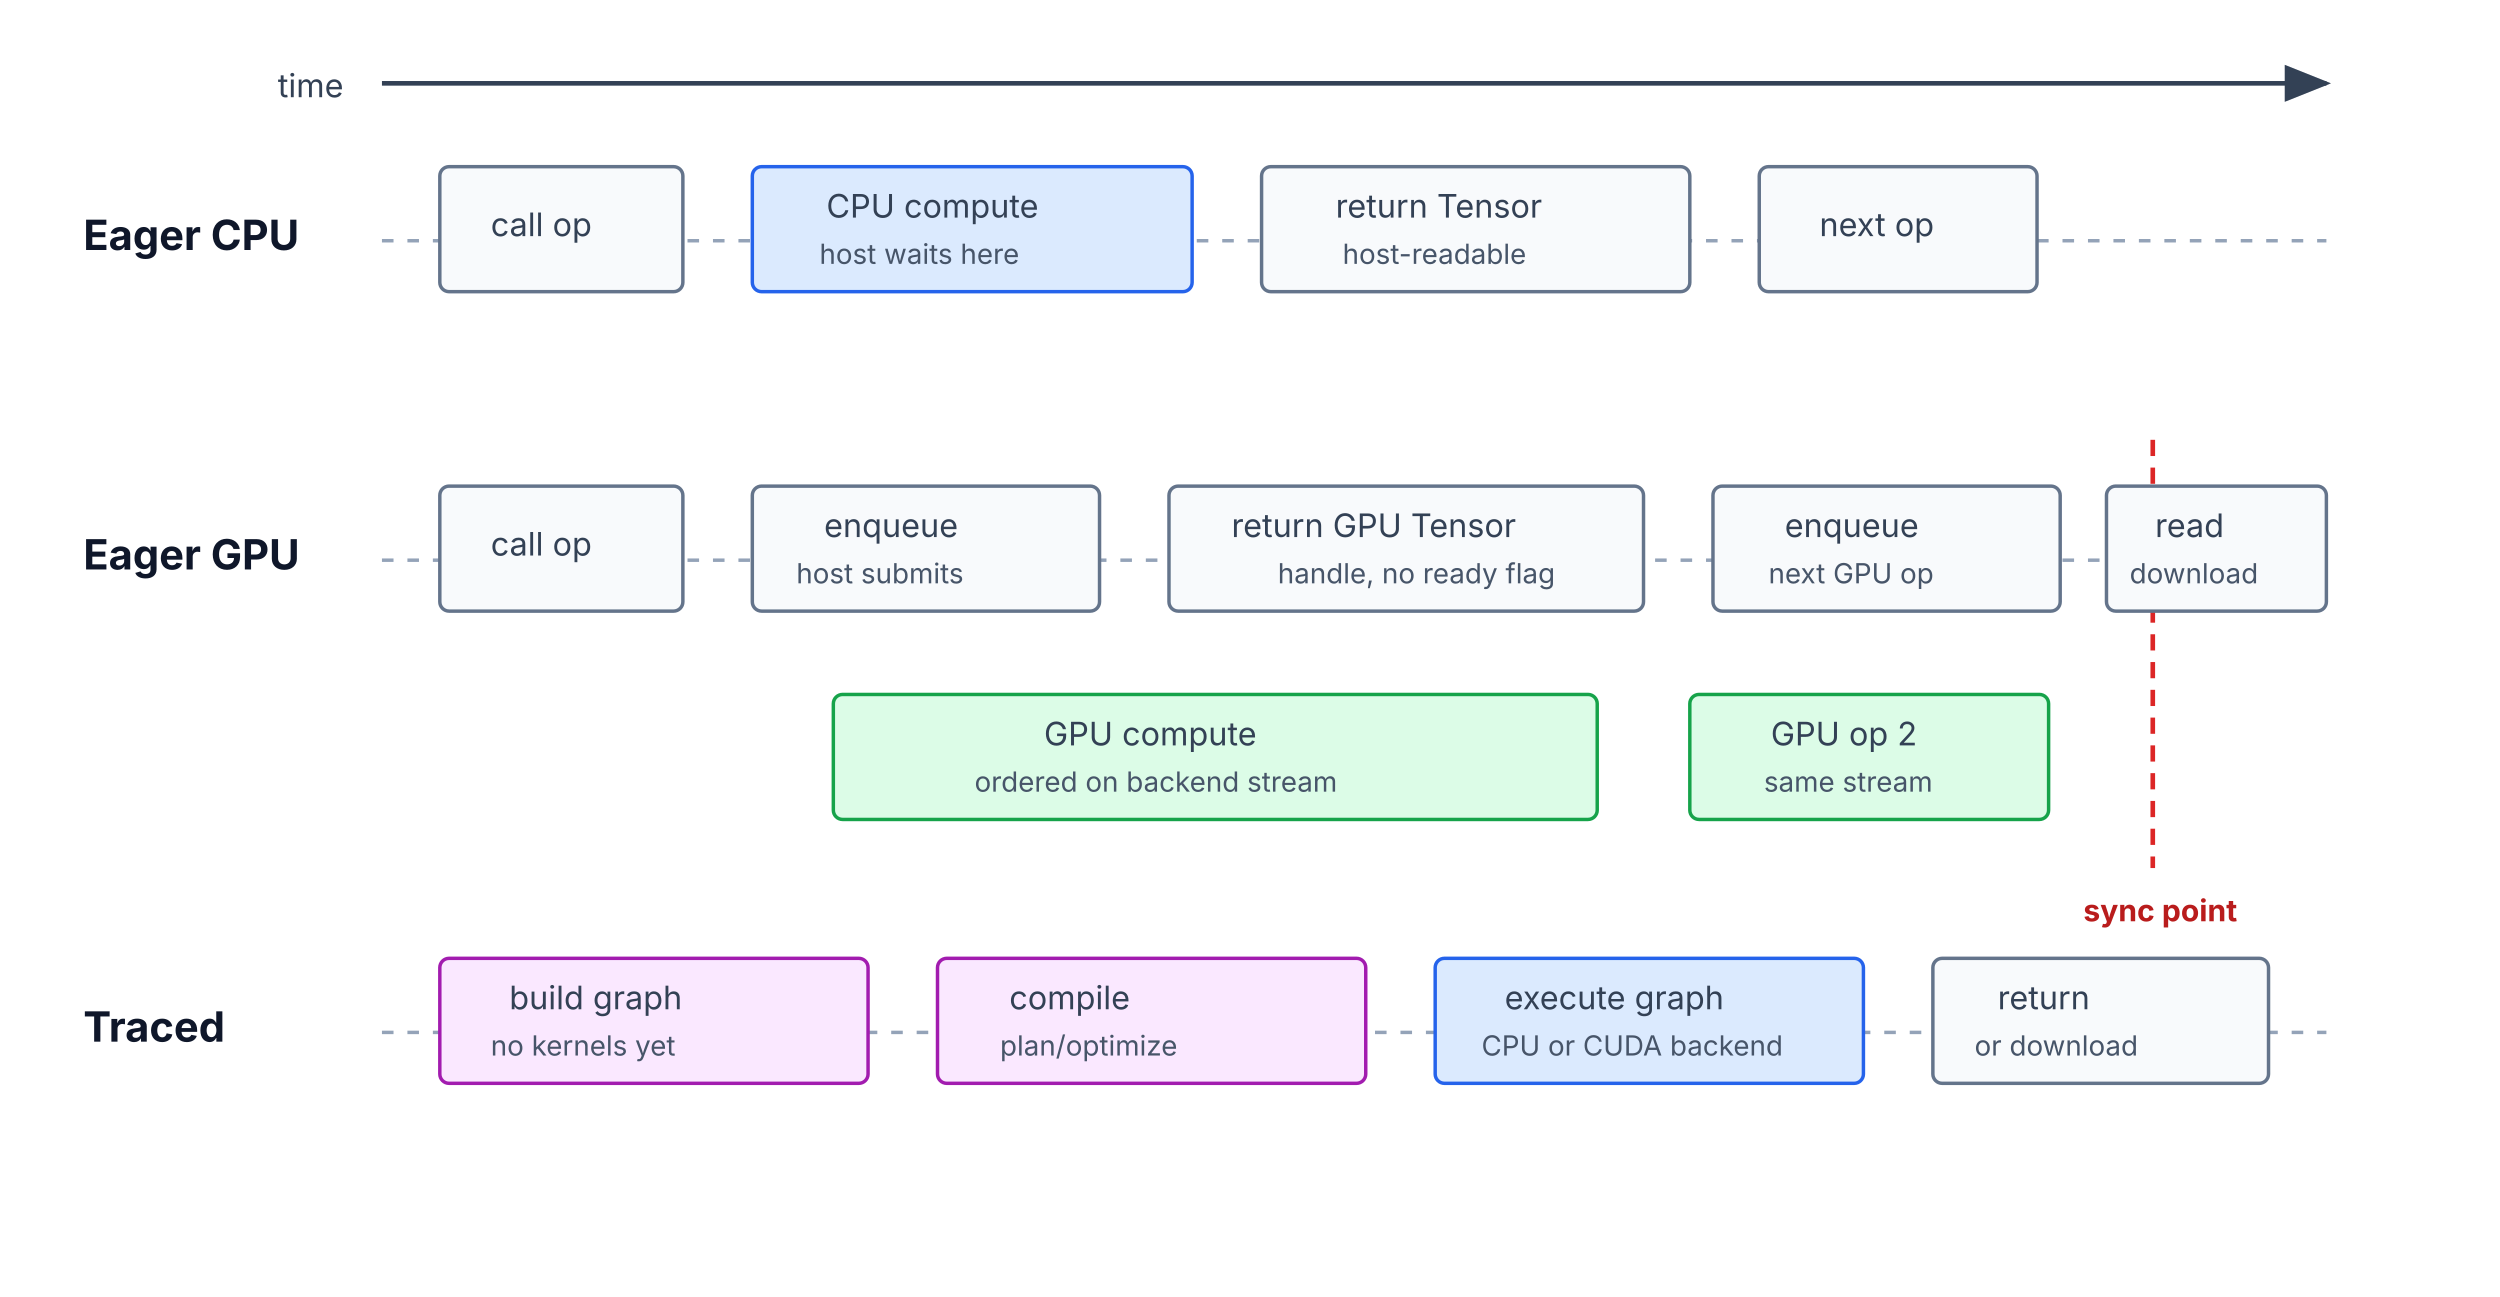
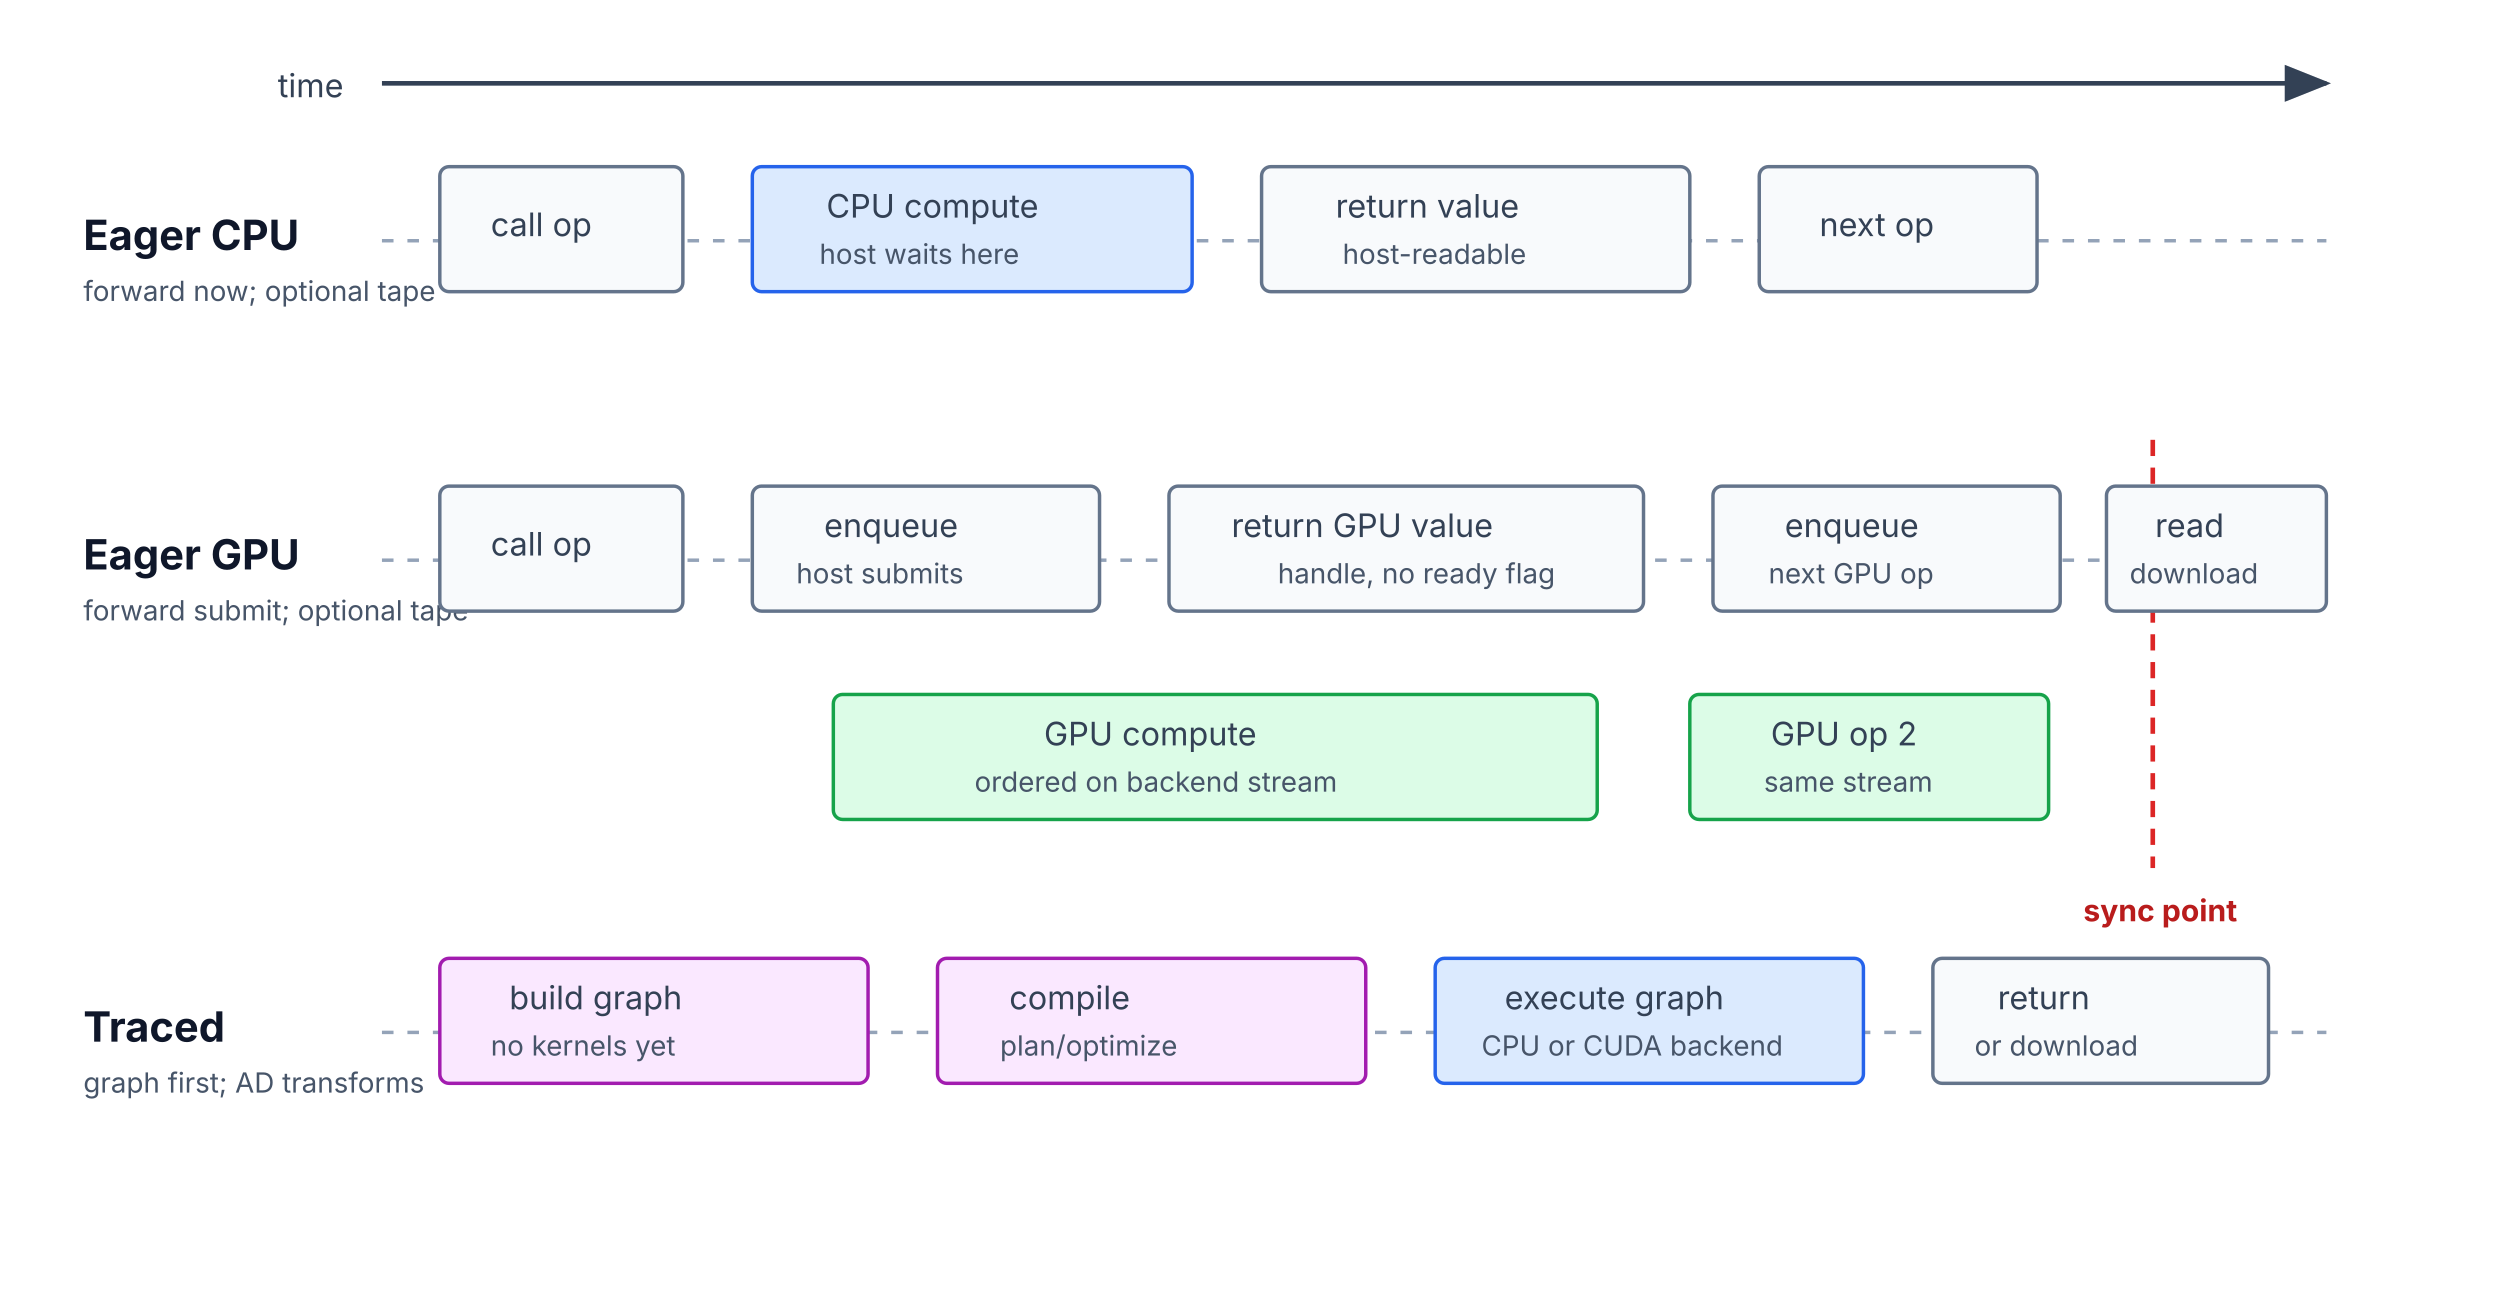
<svg xmlns="http://www.w3.org/2000/svg" viewBox="0 0 1080 560" role="img" aria-labelledby="exec-models-title exec-models-desc">
  <defs>
    <marker id="arrow" markerWidth="10" markerHeight="8" refX="9" refY="4" orient="auto" markerUnits="strokeWidth">
      <path d="M 0 0 L 10 4 L 0 8 z" fill="#334155" />
    </marker>
    <style>
      .axis { stroke: #334155; stroke-width: 2; marker-end: url(#arrow); }
      .lane { stroke: #94a3b8; stroke-width: 1.5; stroke-dasharray: 5 6; }
      .label { font: 700 18px system-ui, -apple-system, BlinkMacSystemFont, "Segoe UI", sans-serif; fill: #0f172a; }
      .small { font: 14px system-ui, -apple-system, BlinkMacSystemFont, "Segoe UI", sans-serif; fill: #334155; }
      .tiny { font: 12px system-ui, -apple-system, BlinkMacSystemFont, "Segoe UI", sans-serif; fill: #475569; }
      .cpu { fill: #dbeafe; stroke: #2563eb; stroke-width: 1.5; }
      .gpu { fill: #dcfce7; stroke: #16a34a; stroke-width: 1.5; }
      .host { fill: #f8fafc; stroke: #64748b; stroke-width: 1.5; }
      .trace { fill: #fae8ff; stroke: #a21caf; stroke-width: 1.5; }
      .sync { stroke: #dc2626; stroke-width: 2; stroke-dasharray: 7 5; }
      .syncText { font: 700 13px system-ui, -apple-system, BlinkMacSystemFont, "Segoe UI", sans-serif; fill: #b91c1c; }
    </style>
  </defs>
  <text x="120" y="42" class="small">time</text>
  <line x1="165" y1="36" x2="1005" y2="36" class="axis" />
  <text x="36" y="108" class="label">Eager CPU</text>
+   <text x="36" y="130" class="tiny">forward now; optional tape</text>
  <line x1="165" y1="104" x2="1005" y2="104" class="lane" />
  <rect x="190" y="72" width="105" height="54" rx="4" class="host" />
  <text x="212" y="102" class="small">call op</text>
  <rect x="325" y="72" width="190" height="54" rx="4" class="cpu" />
  <text x="357" y="94" class="small">CPU compute</text>
  <text x="354" y="114" class="tiny">host waits here</text>
  <rect x="545" y="72" width="185" height="54" rx="4" class="host" />
-   <text x="577" y="94" class="small">return Tensor</text>
+   <text x="577" y="94" class="small">return value</text>
  <text x="580" y="114" class="tiny">host-readable</text>
  <rect x="760" y="72" width="120" height="54" rx="4" class="host" />
  <text x="786" y="102" class="small">next op</text>
  <text x="36" y="246" class="label">Eager GPU</text>
+   <text x="36" y="268" class="tiny">forward submit; optional tape</text>
  <line x1="165" y1="242" x2="1005" y2="242" class="lane" />
  <rect x="190" y="210" width="105" height="54" rx="4" class="host" />
  <text x="212" y="240" class="small">call op</text>
  <rect x="325" y="210" width="150" height="54" rx="4" class="host" />
  <text x="356" y="232" class="small">enqueue</text>
  <text x="344" y="252" class="tiny">host submits</text>
  <rect x="505" y="210" width="205" height="54" rx="4" class="host" />
-   <text x="532" y="232" class="small">return GPU Tensor</text>
+   <text x="532" y="232" class="small">return GPU value</text>
  <text x="552" y="252" class="tiny">handle, no ready flag</text>
  <rect x="740" y="210" width="150" height="54" rx="4" class="host" />
  <text x="771" y="232" class="small">enqueue</text>
  <text x="764" y="252" class="tiny">next GPU op</text>
  <rect x="360" y="300" width="330" height="54" rx="4" class="gpu" />
  <text x="451" y="322" class="small">GPU compute</text>
  <text x="421" y="342" class="tiny">ordered on backend stream</text>
  <rect x="730" y="300" width="155" height="54" rx="4" class="gpu" />
  <text x="765" y="322" class="small">GPU op 2</text>
  <text x="762" y="342" class="tiny">same stream</text>
  <line x1="930" y1="190" x2="930" y2="375" class="sync" />
  <rect x="910" y="210" width="95" height="54" rx="4" class="host" />
  <text x="931" y="232" class="small">read</text>
  <text x="920" y="252" class="tiny">download</text>
  <text x="900" y="398" class="syncText">sync point</text>
  <text x="36" y="450" class="label">Traced</text>
+   <text x="36" y="472" class="tiny">graph first; AD transforms</text>
  <line x1="165" y1="446" x2="1005" y2="446" class="lane" />
  <rect x="190" y="414" width="185" height="54" rx="4" class="trace" />
  <text x="220" y="436" class="small">build graph</text>
  <text x="212" y="456" class="tiny">no kernels yet</text>
  <rect x="405" y="414" width="185" height="54" rx="4" class="trace" />
  <text x="436" y="436" class="small">compile</text>
  <text x="432" y="456" class="tiny">plan/optimize</text>
  <rect x="620" y="414" width="185" height="54" rx="4" class="cpu" />
  <text x="650" y="436" class="small">execute graph</text>
  <text x="640" y="456" class="tiny">CPU or CUDA backend</text>
  <rect x="835" y="414" width="145" height="54" rx="4" class="host" />
  <text x="863" y="436" class="small">return</text>
  <text x="853" y="456" class="tiny">or download</text>
</svg>
